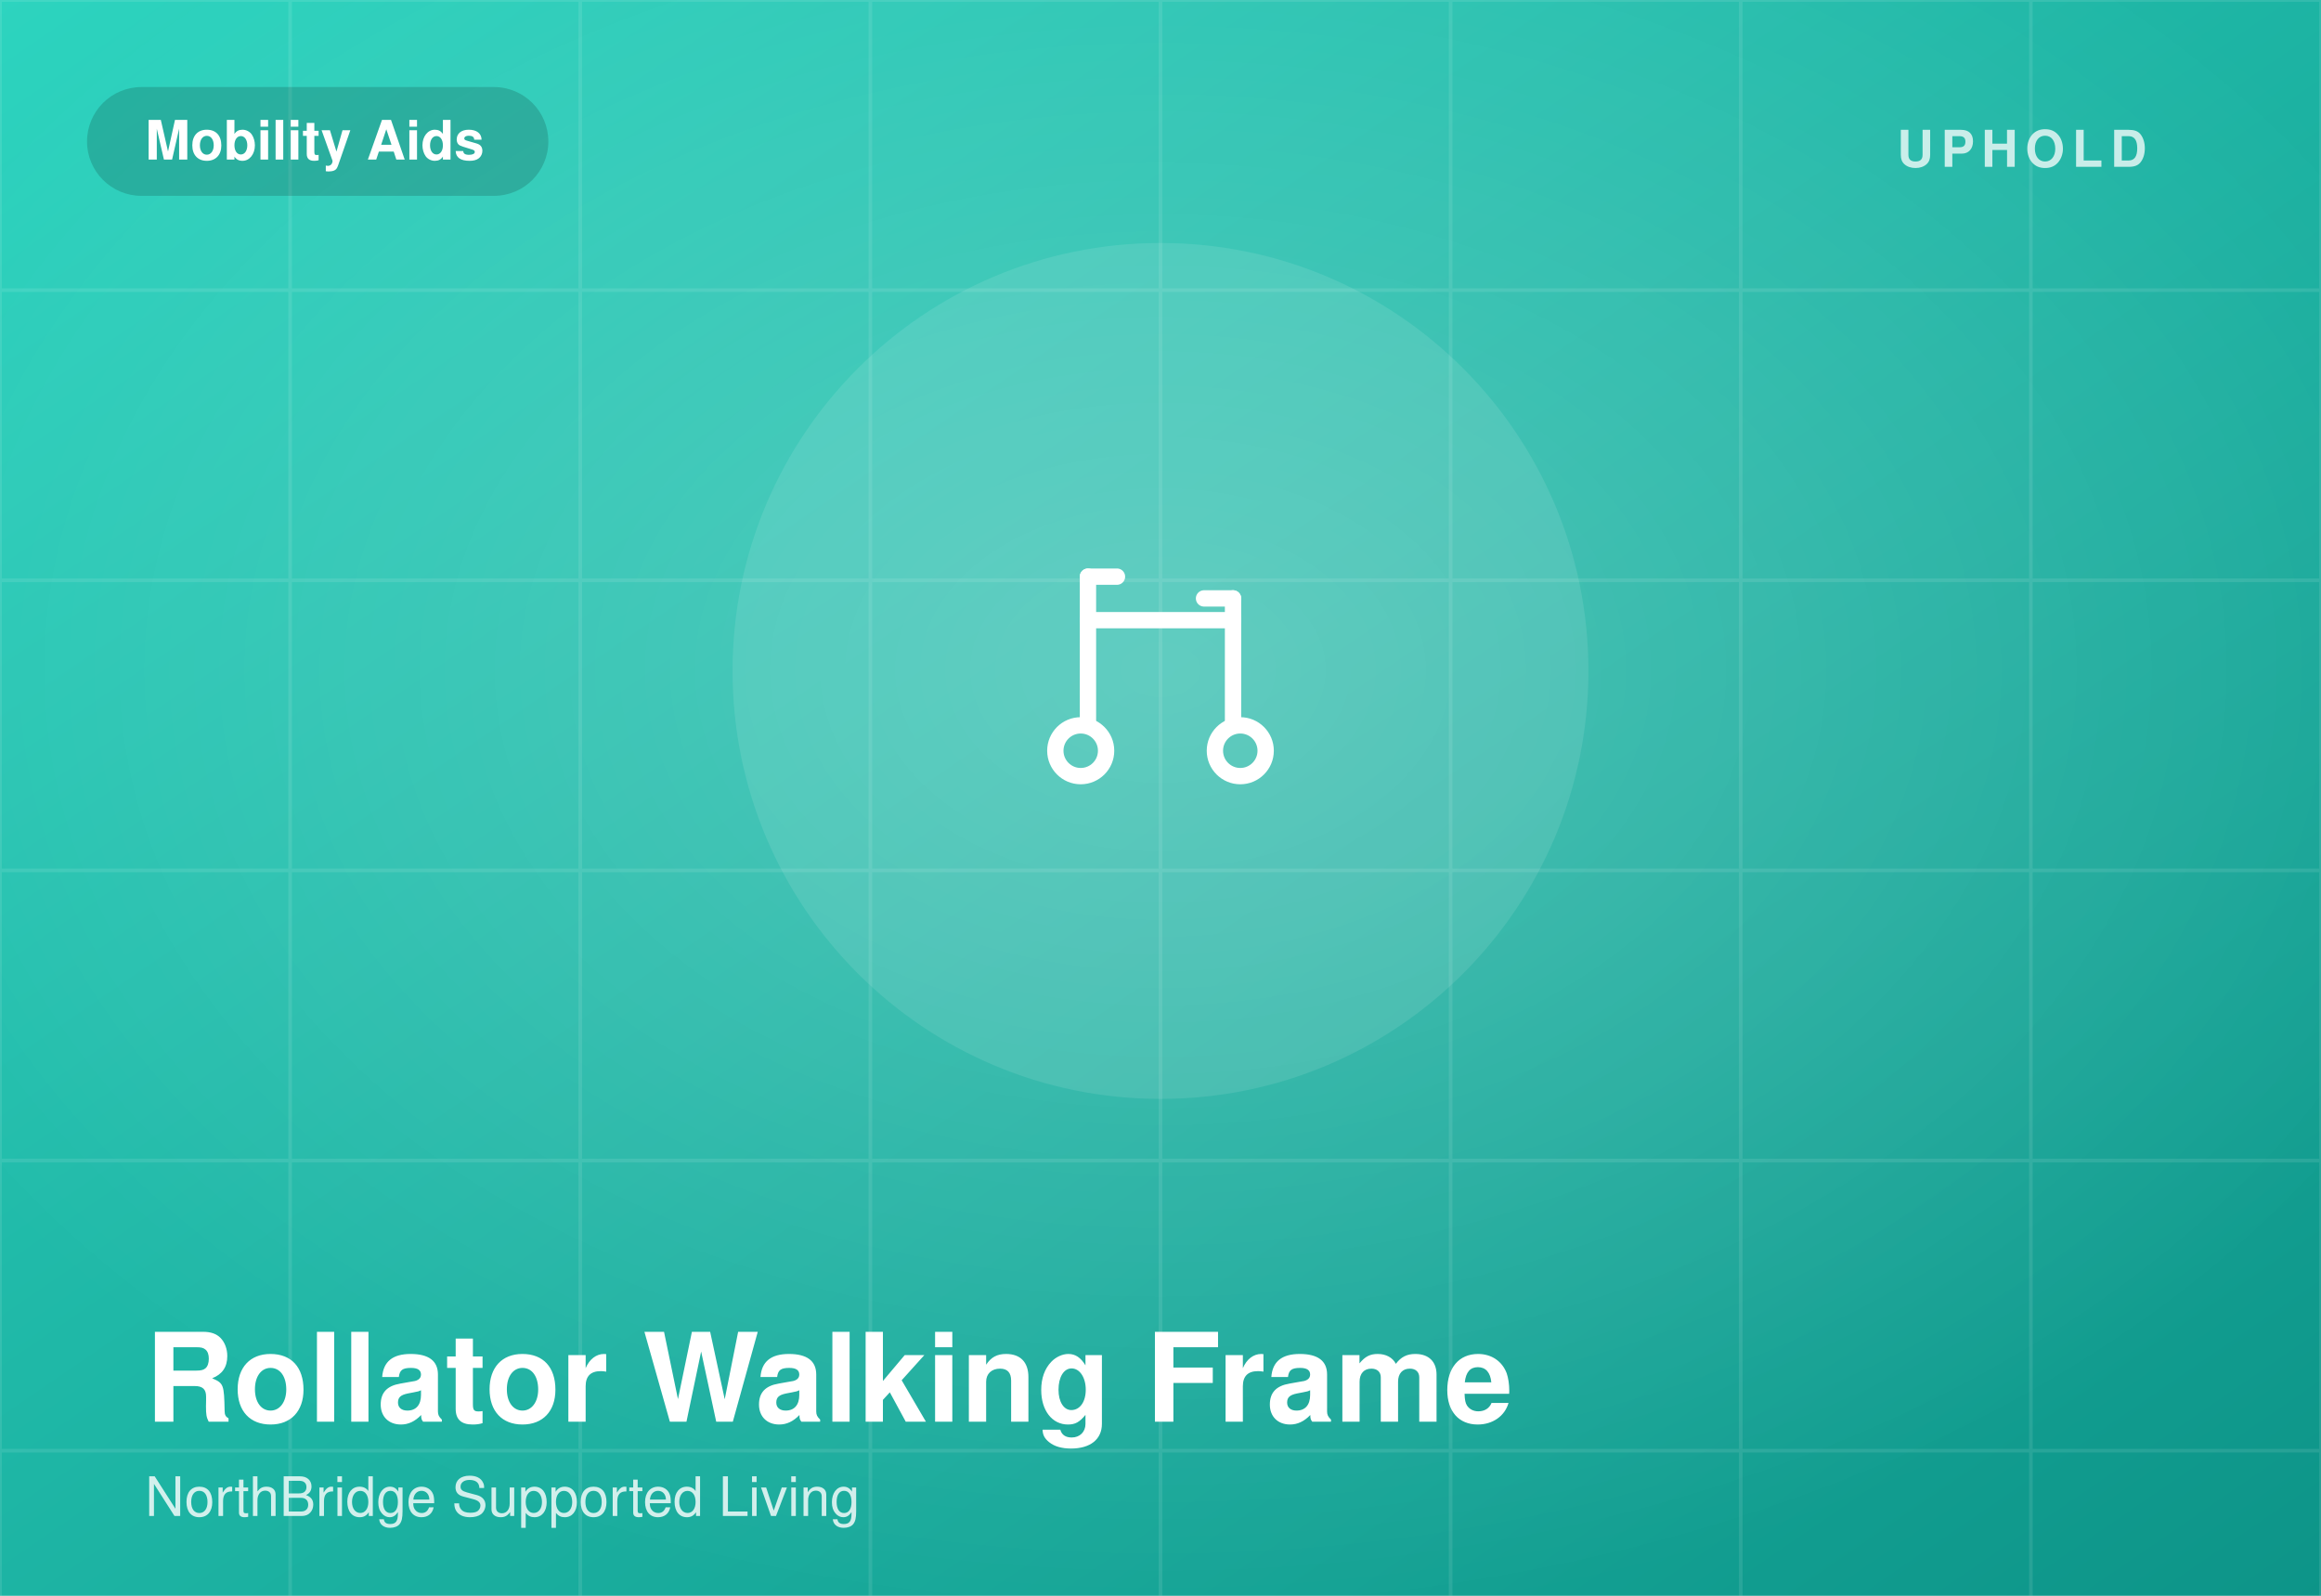
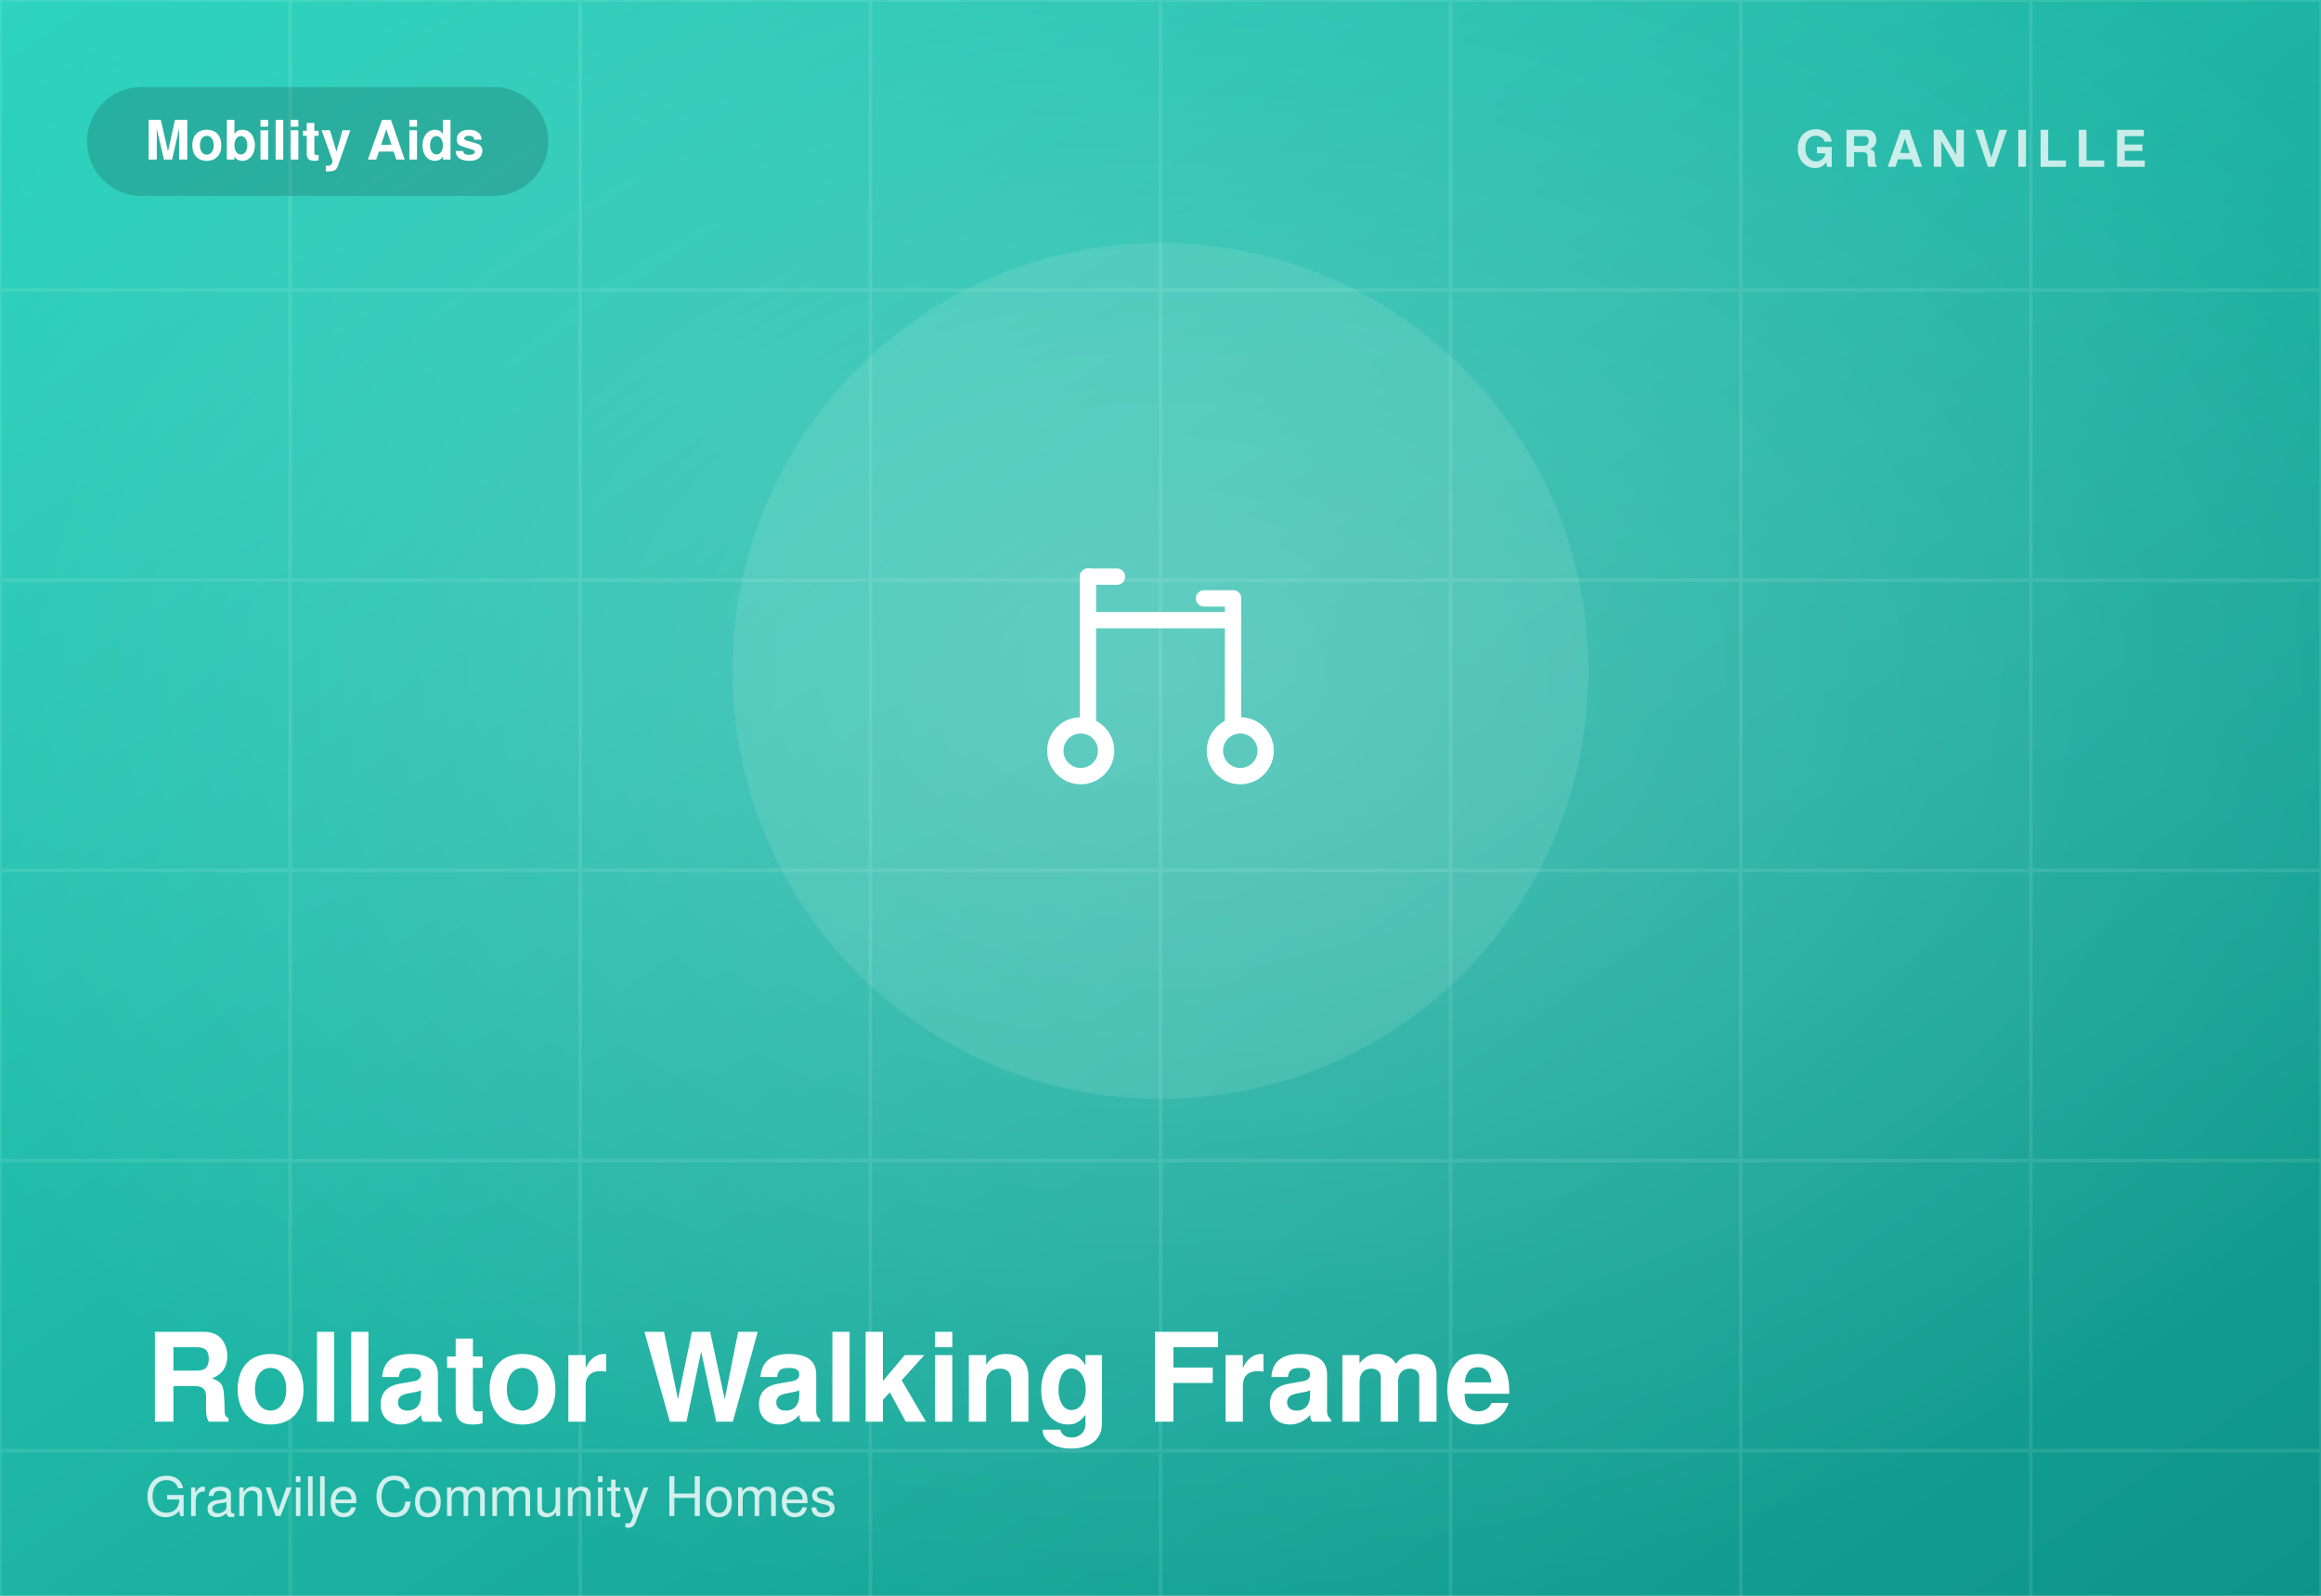
<svg xmlns="http://www.w3.org/2000/svg" viewBox="0 0 640 440" width="640" height="440" role="img" aria-label="Rollator Walking Frame">
  <defs>
    <linearGradient id="g" x1="0" y1="0" x2="1" y2="1">
      <stop offset="0" stop-color="#2DD4BF" />
      <stop offset="1" stop-color="#0D9488" />
    </linearGradient>
    <radialGradient id="spot" cx="0.5" cy="0.42" r="0.6">
      <stop offset="0" stop-color="#ffffff" stop-opacity="0.22" />
      <stop offset="1" stop-color="#ffffff" stop-opacity="0" />
    </radialGradient>
  </defs>
  <rect width="640" height="440" fill="url(#g)" />
  <rect width="640" height="440" fill="url(#spot)" />
  <g opacity="0.10" fill="none" stroke="#fff" stroke-width="1">
    <line x1="0" y1="0" x2="0" y2="440" />
    <line x1="80" y1="0" x2="80" y2="440" />
    <line x1="160" y1="0" x2="160" y2="440" />
    <line x1="240" y1="0" x2="240" y2="440" />
    <line x1="320" y1="0" x2="320" y2="440" />
    <line x1="400" y1="0" x2="400" y2="440" />
    <line x1="480" y1="0" x2="480" y2="440" />
    <line x1="560" y1="0" x2="560" y2="440" />
    <line x1="640" y1="0" x2="640" y2="440" />
    <line x1="0" y1="0" x2="640" y2="0" />
    <line x1="0" y1="80" x2="640" y2="80" />
    <line x1="0" y1="160" x2="640" y2="160" />
    <line x1="0" y1="240" x2="640" y2="240" />
    <line x1="0" y1="320" x2="640" y2="320" />
    <line x1="0" y1="400" x2="640" y2="400" />
  </g>
  <circle cx="320" cy="185" r="118" fill="#fff" opacity="0.10" />
  <g transform="translate(260,125) scale(1.0)">
    <g fill="none" stroke="#fff" stroke-width="4.5" stroke-linecap="round" stroke-linejoin="round">
      <path d="M40 34v40M80 40v34" />
      <circle cx="38" cy="82" r="7" />
      <circle cx="82" cy="82" r="7" />
      <path d="M40 46h40M40 34h8M80 40h-8" />
    </g>
  </g>
  <rect x="24" y="24" width="127.2" height="30" rx="15" fill="#000" opacity="0.16" />
  <text x="40" y="44" font-family="Segoe UI, Helvetica, Arial, sans-serif" font-size="15" font-weight="600" fill="#fff">Mobility Aids</text>
-   <text x="592" y="46" text-anchor="end" font-family="Segoe UI, Helvetica, Arial, sans-serif" font-size="14" font-weight="700" letter-spacing="2" fill="#fff" opacity="0.75">UPHOLD</text>
+   <text x="592" y="46" text-anchor="end" font-family="Segoe UI, Helvetica, Arial, sans-serif" font-size="14" font-weight="700" letter-spacing="2" fill="#fff" opacity="0.75">GRANVILLE</text>
  <text x="40" y="392" font-family="Segoe UI, Helvetica, Arial, sans-serif" font-size="34" font-weight="700" fill="#fff">Rollator Walking Frame</text>
-   <text x="40" y="418" font-family="Segoe UI, Helvetica, Arial, sans-serif" font-size="15" font-weight="500" fill="#fff" opacity="0.8">NorthBridge Supported Living</text>
+   <text x="40" y="418" font-family="Segoe UI, Helvetica, Arial, sans-serif" font-size="15" font-weight="500" fill="#fff" opacity="0.8">Granville Community Homes</text>
</svg>
